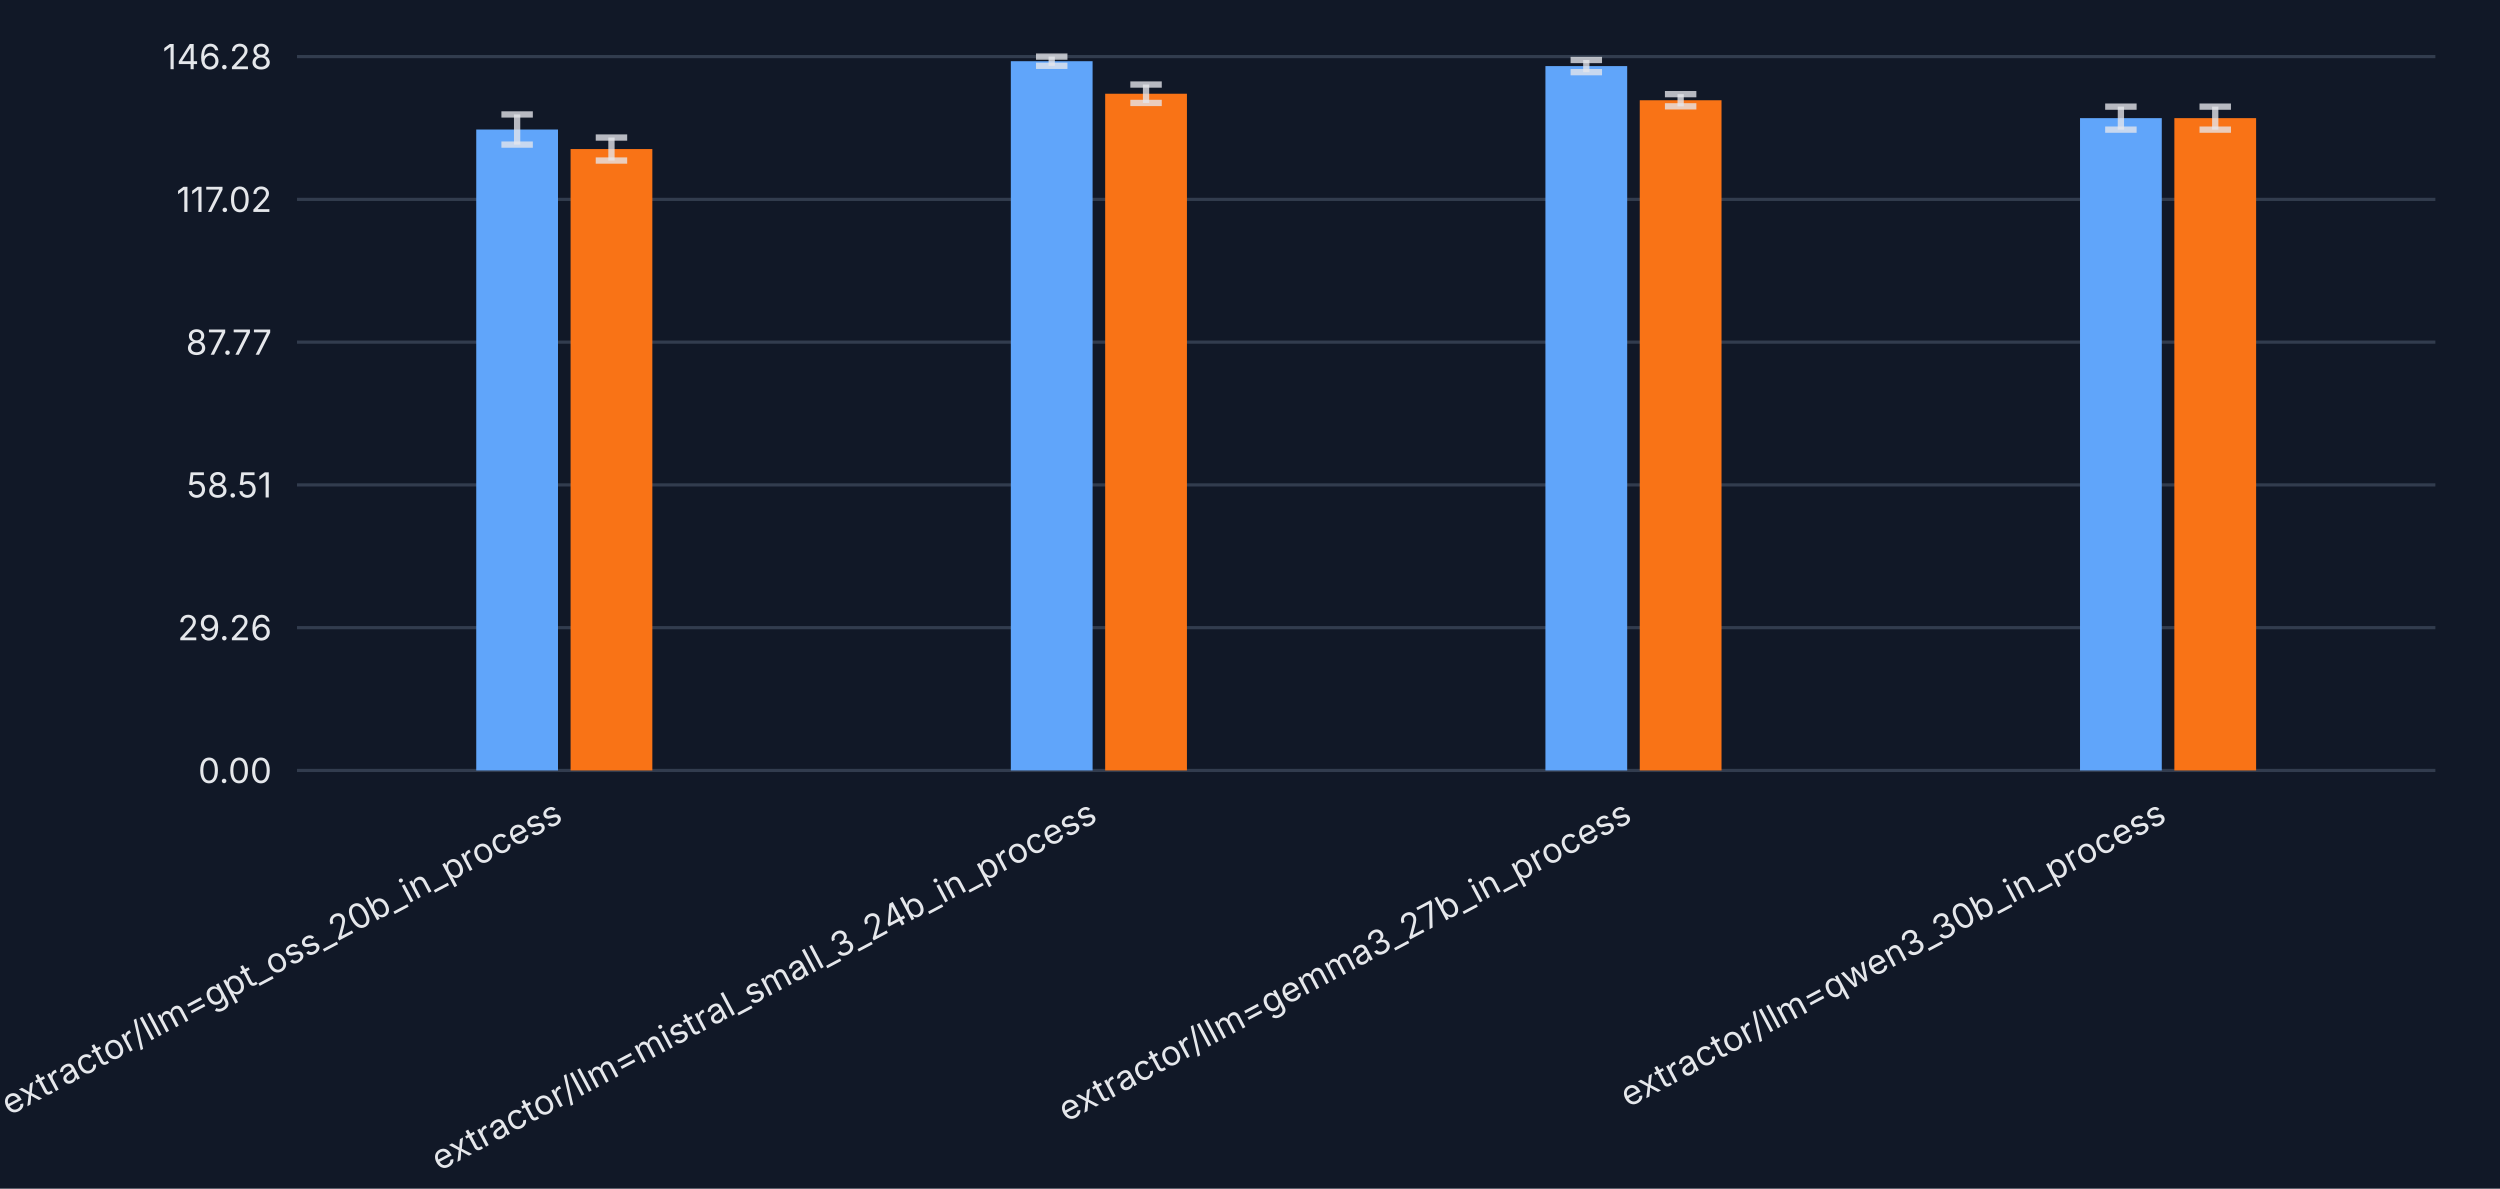
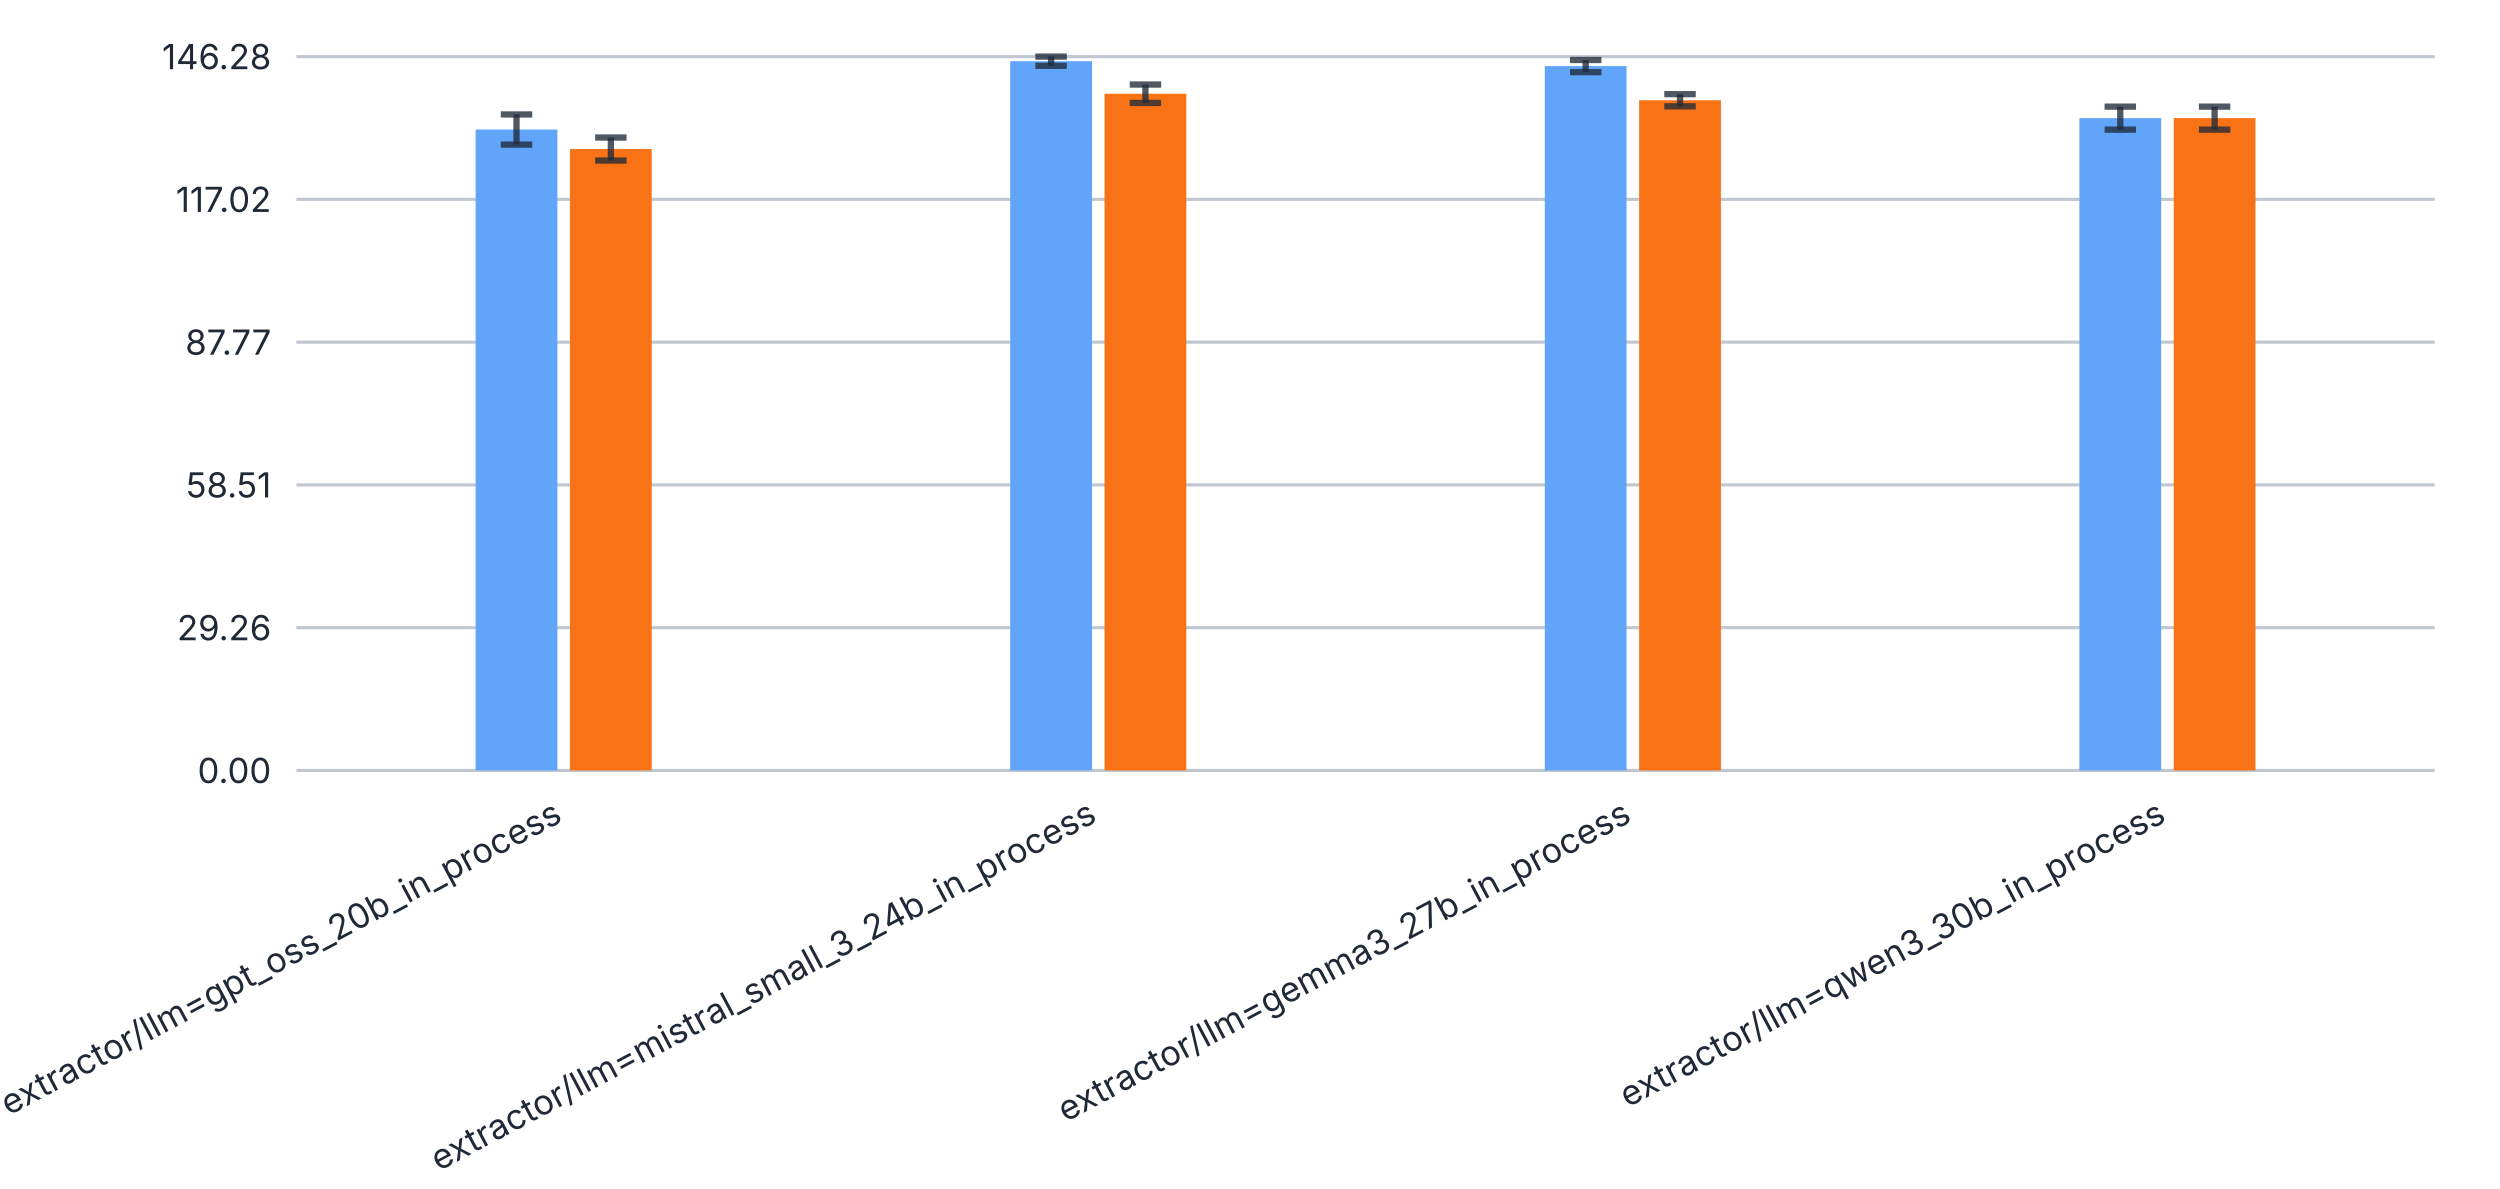
- <svg xmlns="http://www.w3.org/2000/svg" width="795" height="378" viewBox="0 0 795 378" style="color: rgb(229, 231, 235); font-family: Inter, Arial, sans-serif; background-color: rgba(0, 0, 0, 0);">
-   <rect x="0" y="0" width="795" height="378" fill="rgb(17, 24, 39)" />
-   <g transform="translate(34.44459, 0)">
+ <svg xmlns="http://www.w3.org/2000/svg" width="795" height="378" viewBox="0 0 795 378" style="color: rgb(31, 41, 55); font-family: Inter, Arial, sans-serif; background-color: rgba(0, 0, 0, 0);">
+   <rect x="0" y="0" width="795" height="378" fill="rgb(255, 255, 255)" />
+   <g transform="translate(34.24805, 0)">
    <line x1="60" x2="740" y1="245" y2="245" stroke="#64748b66" stroke-width="1" />
    <text x="52" y="249" text-anchor="end" fill="currentColor" font-size="11">0.00</text>
    <line x1="60" x2="740" y1="199.6" y2="199.6" stroke="#64748b66" stroke-width="1" />
    <text x="52" y="203.6" text-anchor="end" fill="currentColor" font-size="11">29.26</text>
    <line x1="60" x2="740" y1="154.2" y2="154.2" stroke="#64748b66" stroke-width="1" />
    <text x="52" y="158.2" text-anchor="end" fill="currentColor" font-size="11">58.51</text>
    <line x1="60" x2="740" y1="108.8" y2="108.8" stroke="#64748b66" stroke-width="1" />
    <text x="52" y="112.8" text-anchor="end" fill="currentColor" font-size="11">87.77</text>
    <line x1="60" x2="740" y1="63.4" y2="63.4" stroke="#64748b66" stroke-width="1" />
    <text x="52" y="67.4" text-anchor="end" fill="currentColor" font-size="11">117.02</text>
    <line x1="60" x2="740" y1="18" y2="18" stroke="#64748b66" stroke-width="1" />
    <text x="52" y="22" text-anchor="end" fill="currentColor" font-size="11">146.28</text>
    <rect x="117" y="41.189" width="26" height="203.811" fill="#60a5fa" style="cursor: crosshair;" />
    <line x1="130" x2="130" y1="36.392" y2="45.986" stroke="currentColor" stroke-opacity="0.78" stroke-width="2" />
    <line x1="125" x2="135" y1="36.392" y2="36.392" stroke="currentColor" stroke-opacity="0.78" stroke-width="2" />
    <line x1="125" x2="135" y1="45.986" y2="45.986" stroke="currentColor" stroke-opacity="0.78" stroke-width="2" />
    <rect x="147" y="47.397" width="26" height="197.603" fill="#f97316" style="cursor: crosshair;" />
    <line x1="160" x2="160" y1="43.739" y2="51.054" stroke="currentColor" stroke-opacity="0.78" stroke-width="2" />
    <line x1="155" x2="165" y1="43.739" y2="43.739" stroke="currentColor" stroke-opacity="0.78" stroke-width="2" />
    <line x1="155" x2="165" y1="51.054" y2="51.054" stroke="currentColor" stroke-opacity="0.78" stroke-width="2" />
    <text x="145" y="261" transform="rotate(-28 145 261)" text-anchor="end" fill="currentColor" font-size="11">extractor/llm=gpt_oss_20b_in_process</text>
    <rect x="287" y="19.463" width="26" height="225.537" fill="#60a5fa" style="cursor: crosshair;" />
    <line x1="300" x2="300" y1="18" y2="20.926" stroke="currentColor" stroke-opacity="0.78" stroke-width="2" />
    <line x1="295" x2="305" y1="18" y2="18" stroke="currentColor" stroke-opacity="0.78" stroke-width="2" />
    <line x1="295" x2="305" y1="20.926" y2="20.926" stroke="currentColor" stroke-opacity="0.78" stroke-width="2" />
    <rect x="317" y="29.809" width="26" height="215.191" fill="#f97316" style="cursor: crosshair;" />
    <line x1="330" x2="330" y1="26.883" y2="32.735" stroke="currentColor" stroke-opacity="0.78" stroke-width="2" />
    <line x1="325" x2="335" y1="26.883" y2="26.883" stroke="currentColor" stroke-opacity="0.78" stroke-width="2" />
    <line x1="325" x2="335" y1="32.735" y2="32.735" stroke="currentColor" stroke-opacity="0.78" stroke-width="2" />
    <text x="315" y="261" transform="rotate(-28 315 261)" text-anchor="end" fill="currentColor" font-size="11">extractor/llm=mistral_small_3_24b_in_process</text>
    <rect x="457" y="21.015" width="26" height="223.985" fill="#60a5fa" style="cursor: crosshair;" />
    <line x1="470" x2="470" y1="19.079" y2="22.95" stroke="currentColor" stroke-opacity="0.78" stroke-width="2" />
    <line x1="465" x2="475" y1="19.079" y2="19.079" stroke="currentColor" stroke-opacity="0.78" stroke-width="2" />
    <line x1="465" x2="475" y1="22.95" y2="22.95" stroke="currentColor" stroke-opacity="0.78" stroke-width="2" />
    <rect x="487" y="31.878" width="26" height="213.122" fill="#f97316" style="cursor: crosshair;" />
    <line x1="500" x2="500" y1="29.942" y2="33.813" stroke="currentColor" stroke-opacity="0.78" stroke-width="2" />
    <line x1="495" x2="505" y1="29.942" y2="29.942" stroke="currentColor" stroke-opacity="0.78" stroke-width="2" />
    <line x1="495" x2="505" y1="33.813" y2="33.813" stroke="currentColor" stroke-opacity="0.78" stroke-width="2" />
    <text x="485" y="261" transform="rotate(-28 485 261)" text-anchor="end" fill="currentColor" font-size="11">extractor/llm=gemma3_27b_in_process</text>
    <rect x="627" y="37.568" width="26" height="207.432" fill="#60a5fa" style="cursor: crosshair;" />
    <line x1="640" x2="640" y1="33.91" y2="41.226" stroke="currentColor" stroke-opacity="0.78" stroke-width="2" />
    <line x1="635" x2="645" y1="33.91" y2="33.91" stroke="currentColor" stroke-opacity="0.78" stroke-width="2" />
    <line x1="635" x2="645" y1="41.226" y2="41.226" stroke="currentColor" stroke-opacity="0.78" stroke-width="2" />
    <rect x="657" y="37.568" width="26" height="207.432" fill="#f97316" style="cursor: crosshair;" />
    <line x1="670" x2="670" y1="33.91" y2="41.226" stroke="currentColor" stroke-opacity="0.78" stroke-width="2" />
    <line x1="665" x2="675" y1="33.91" y2="33.91" stroke="currentColor" stroke-opacity="0.78" stroke-width="2" />
    <line x1="665" x2="675" y1="41.226" y2="41.226" stroke="currentColor" stroke-opacity="0.78" stroke-width="2" />
    <text x="655" y="261" transform="rotate(-28 655 261)" text-anchor="end" fill="currentColor" font-size="11">extractor/llm=qwen3_30b_in_process</text>
  </g>
</svg>
